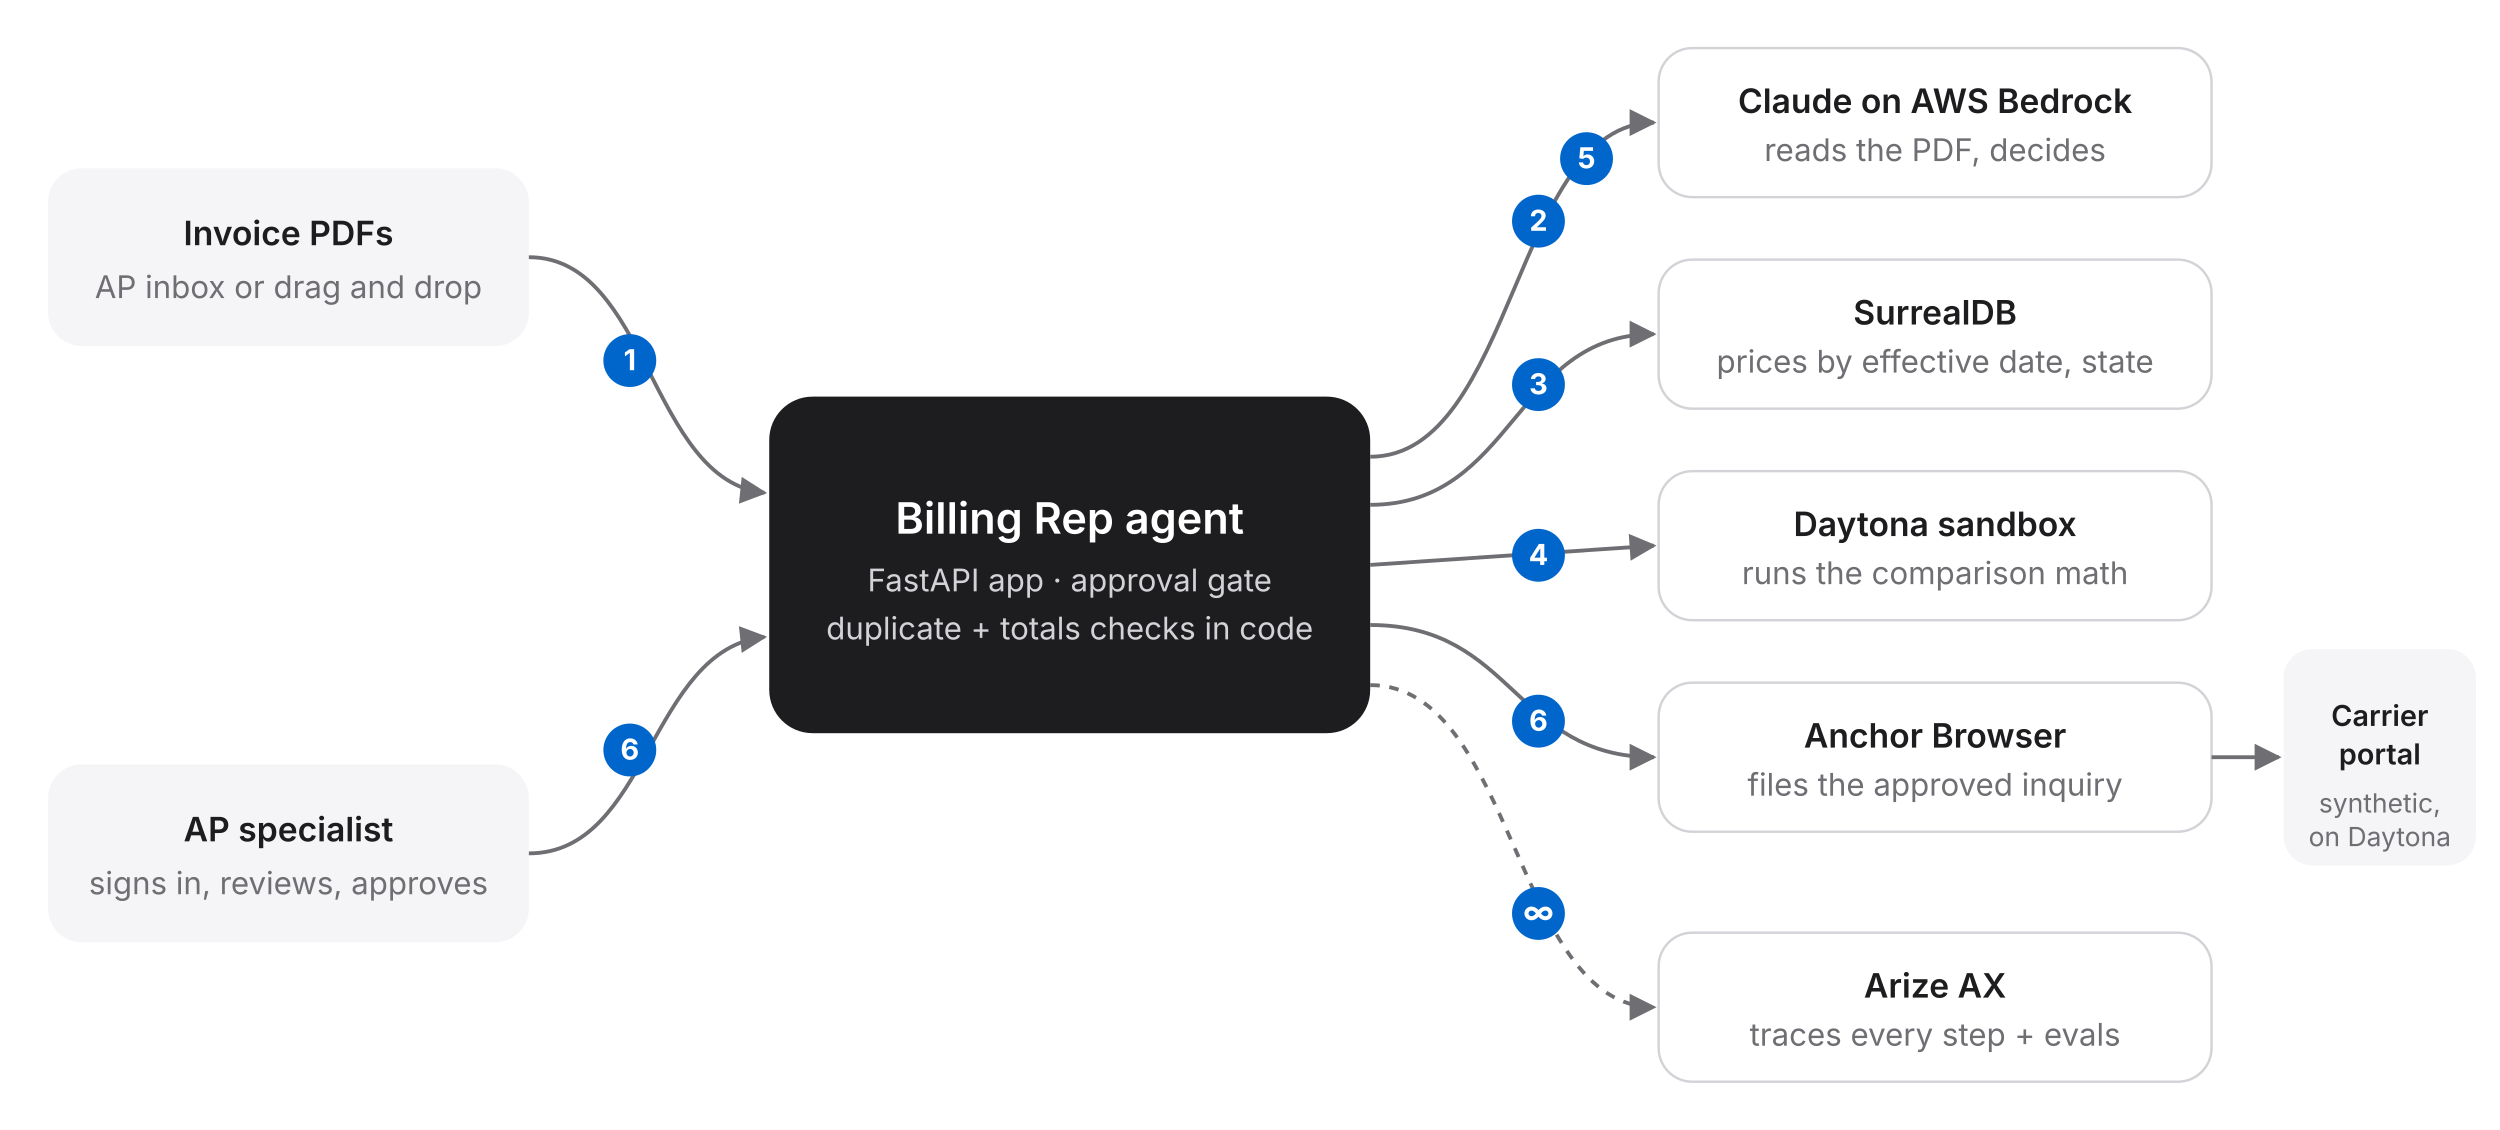
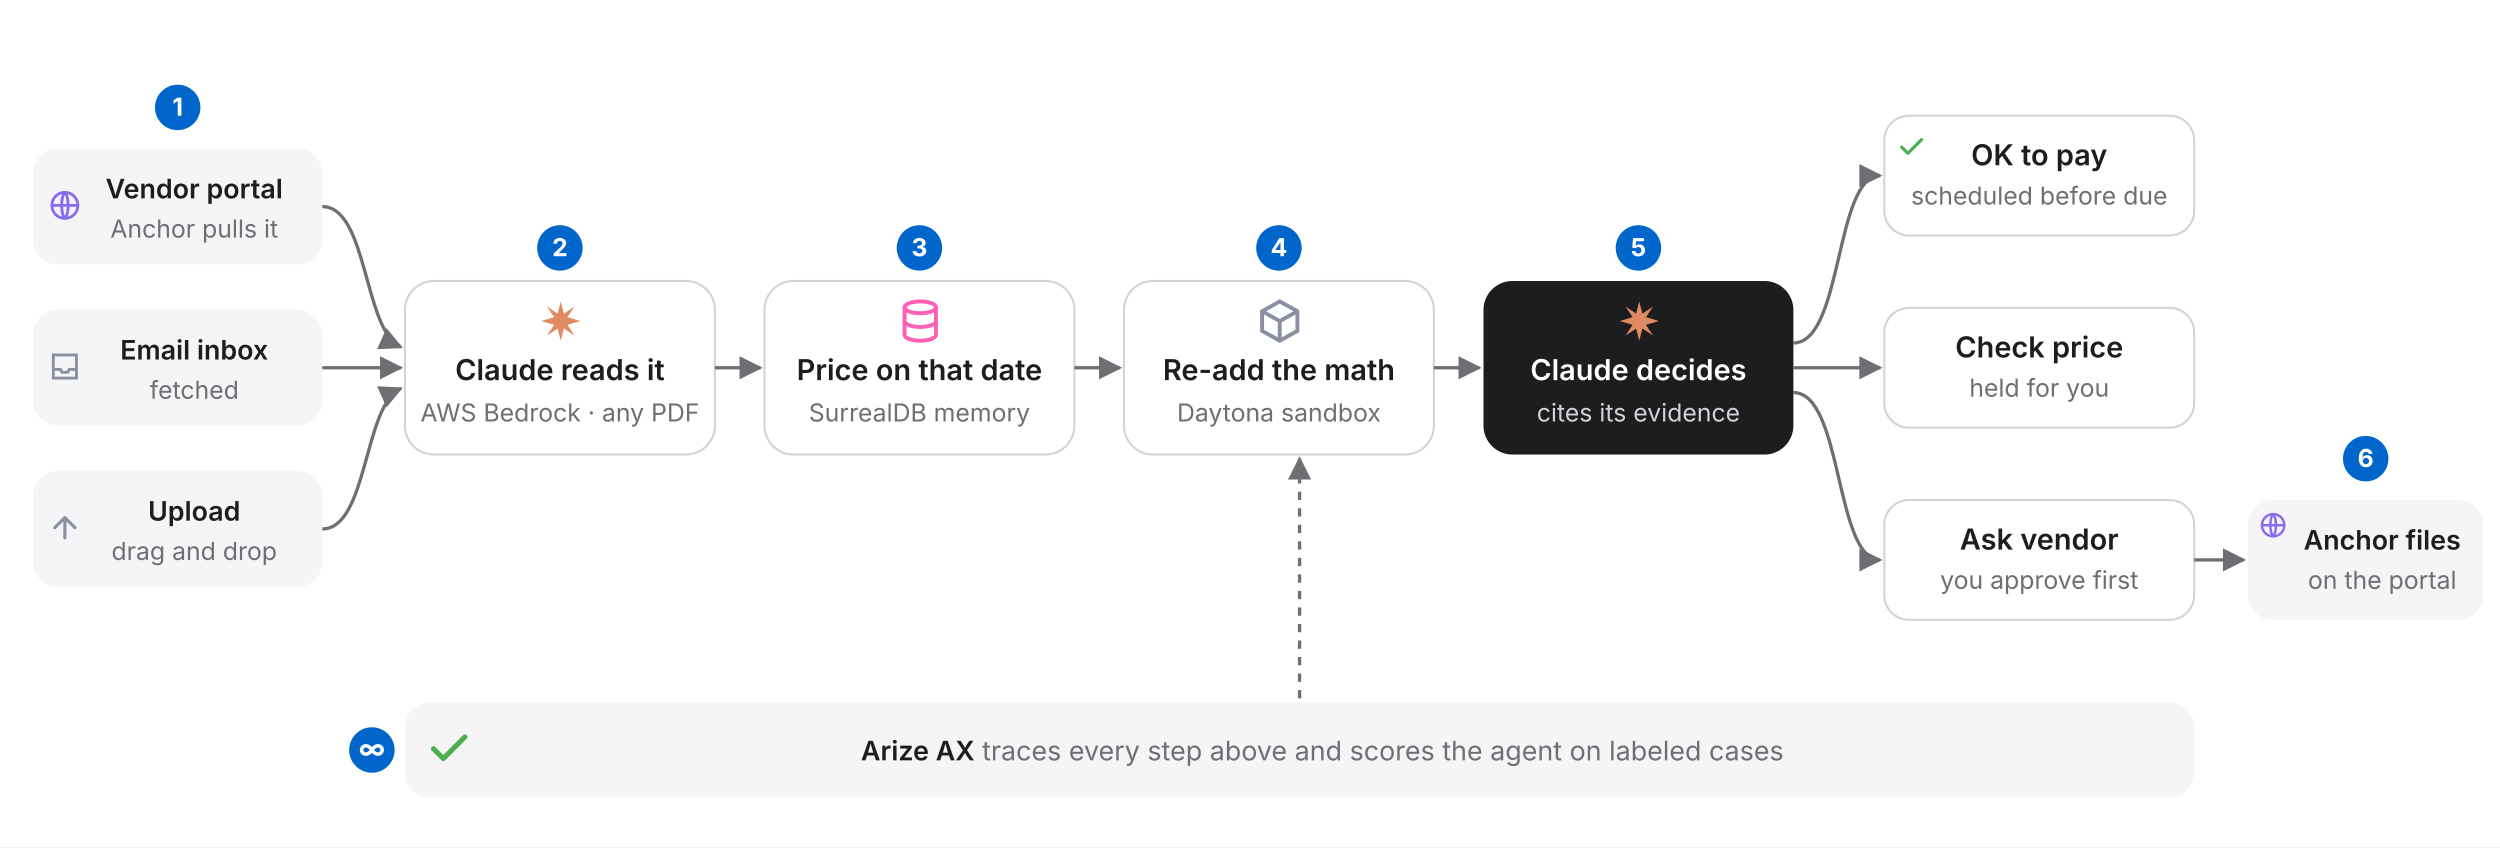
- <svg xmlns="http://www.w3.org/2000/svg" viewBox="0 0 1040 470" font-family="-apple-system, BlinkMacSystemFont, 'SF Pro Text', 'Helvetica Neue', sans-serif" role="img" aria-label="Architecture: invoices and the AP specialist reach the Billing Rep agent, which calls Claude on AWS Bedrock, SurrealDB, Daytona, Anchor Browser and Arize AX">
+ <svg xmlns="http://www.w3.org/2000/svg" viewBox="0 0 1210 410" font-family="-apple-system, BlinkMacSystemFont, 'SF Pro Text', 'Helvetica Neue', sans-serif" role="img" aria-label="How a bill moves, left to right: collected from the vendor portal by Anchor, the inbox or an upload; Claude on AWS Bedrock reads it; SurrealDB recalls the price on that date; Daytona re-adds the math; Claude decides; then OK to pay, check price, or ask the vendor after approval, filed by Anchor. Arize AX traces every step.">
  <defs>
    <marker id="a" viewBox="0 0 10 10" refX="9" refY="5" markerWidth="7" markerHeight="7" orient="auto-start-reverse">
      <path d="M0,0 L10,5 L0,10 z" fill="#6E6E73" />
    </marker>
+     <path id="i-claude" d="M12 2l1.6 6.2L19 4.6l-3.6 5.4L22 12l-6.6 1.9 3.6 5.5-5.4-3.6L12 22l-1.6-6.2L5 19.4l3.6-5.5L2 12l6.6-2L5 4.6l5.4 3.6z" />
+     <g id="i-db" fill="none" stroke-width="2">
+       <ellipse cx="12" cy="5" rx="8" ry="3" />
+       <path d="M4 5v14c0 1.7 3.6 3 8 3s8-1.3 8-3V5" />
+       <path d="M4 12c0 1.7 3.6 3 8 3s8-1.3 8-3" />
+     </g>
+     <g id="i-box" fill="none" stroke-width="2">
+       <path d="M12 2l9 5v10l-9 5-9-5V7z" />
+       <path d="M3 7l9 5 9-5M12 12v10" />
+     </g>
+     <g id="i-globe" fill="none" stroke-width="2">
+       <circle cx="12" cy="12" r="9" />
+       <path d="M3 12h18M12 3c3 3 3 15 0 18M12 3c-3 3-3 15 0 18" />
+     </g>
+     <g id="i-inbox" fill="none" stroke-width="2">
+       <path d="M4 4h16v16H4z" />
+       <path d="M4 14h5l1 2h4l1-2h5" />
+     </g>
+     <g id="i-up" fill="none" stroke-width="2.2" stroke-linecap="round" stroke-linejoin="round">
+       <path d="M12 19V5M5 12l7-7 7 7" />
+     </g>
+     <g id="i-check" fill="none" stroke-width="2.6" stroke-linecap="round" stroke-linejoin="round">
+       <path d="M4 12l5 5 11-11" />
+     </g>
  </defs>
-   <rect width="1040" height="470" fill="#FFFFFF" />
+   <rect width="1210" height="410" fill="#FFFFFF" />
  <g font-size="14" fill="#1D1D1F">
-     <rect x="20" y="70" width="200" height="74" rx="14" fill="#F5F5F7" />
-     <text x="120" y="102" text-anchor="middle" font-weight="600">Invoice PDFs</text>
-     <text x="120" y="124" text-anchor="middle" fill="#6E6E73" font-size="13">AP inbox or drag and drop</text>
-     <rect x="20" y="318" width="200" height="74" rx="14" fill="#F5F5F7" />
-     <text x="120" y="350" text-anchor="middle" font-weight="600">AP specialist</text>
-     <text x="120" y="372" text-anchor="middle" fill="#6E6E73" font-size="13">signs in, reviews, approves</text>
-     <rect x="320" y="165" width="250" height="140" rx="18" fill="#1D1D1F" />
-     <text x="445" y="222" text-anchor="middle" font-weight="600" font-size="18" fill="#FFFFFF">Billing Rep agent</text>
-     <text x="445" y="246" text-anchor="middle" font-size="13" fill="#D2D2D7">FastAPI app · approval gate</text>
-     <text x="445" y="266" text-anchor="middle" font-size="13" fill="#D2D2D7">duplicate + totals checks in code</text>
-     <rect x="690" y="20" width="230" height="62" rx="14" fill="#FFFFFF" stroke="#D2D2D7" />
-     <text x="805" y="47" text-anchor="middle" font-weight="600">Claude on AWS Bedrock</text>
-     <text x="805" y="67" text-anchor="middle" fill="#6E6E73" font-size="13">reads the PDF, decides</text>
-     <rect x="690" y="108" width="230" height="62" rx="14" fill="#FFFFFF" stroke="#D2D2D7" />
-     <text x="805" y="135" text-anchor="middle" font-weight="600">SurrealDB</text>
-     <text x="805" y="155" text-anchor="middle" fill="#6E6E73" font-size="13">prices by effective date, state</text>
-     <rect x="690" y="196" width="230" height="62" rx="14" fill="#FFFFFF" stroke="#D2D2D7" />
-     <text x="805" y="223" text-anchor="middle" font-weight="600">Daytona sandbox</text>
-     <text x="805" y="243" text-anchor="middle" fill="#6E6E73" font-size="13">runs the comparison math</text>
-     <rect x="690" y="284" width="230" height="62" rx="14" fill="#FFFFFF" stroke="#D2D2D7" />
-     <text x="805" y="311" text-anchor="middle" font-weight="600">Anchor Browser</text>
-     <text x="805" y="331" text-anchor="middle" fill="#6E6E73" font-size="13">files the approved inquiry</text>
-     <rect x="690" y="388" width="230" height="62" rx="14" fill="#FFFFFF" stroke="#D2D2D7" />
-     <text x="805" y="415" text-anchor="middle" font-weight="600">Arize AX</text>
-     <text x="805" y="435" text-anchor="middle" fill="#6E6E73" font-size="13">traces every step + evals</text>
-     <rect x="950" y="270" width="80" height="90" rx="12" fill="#F5F5F7" />
-     <text x="990" y="302" text-anchor="middle" font-size="12" font-weight="600">Carrier</text>
-     <text x="990" y="318" text-anchor="middle" font-size="12" font-weight="600">portal</text>
-     <text x="990" y="338" text-anchor="middle" font-size="11" fill="#6E6E73">synthetic,</text>
-     <text x="990" y="352" text-anchor="middle" font-size="11" fill="#6E6E73">on Daytona</text>
+     <rect x="16" y="72" width="140" height="56" rx="12" fill="#F5F5F7" />
+     <text x="94" y="96" text-anchor="middle" font-weight="600" font-size="13">Vendor portal</text>
+     <text x="94" y="115" text-anchor="middle" fill="#6E6E73" font-size="12">Anchor pulls it</text>
+     <rect x="16" y="150" width="140" height="56" rx="12" fill="#F5F5F7" />
+     <text x="94" y="174" text-anchor="middle" font-weight="600" font-size="13">Email inbox</text>
+     <text x="94" y="193" text-anchor="middle" fill="#6E6E73" font-size="12">fetched</text>
+     <rect x="16" y="228" width="140" height="56" rx="12" fill="#F5F5F7" />
+     <text x="94" y="252" text-anchor="middle" font-weight="600" font-size="13">Upload</text>
+     <text x="94" y="271" text-anchor="middle" fill="#6E6E73" font-size="12">drag and drop</text>
+     <rect x="196" y="136" width="150" height="84" rx="14" fill="#FFFFFF" stroke="#D2D2D7" />
+     <text x="271" y="184" text-anchor="middle" font-weight="600">Claude reads it</text>
+     <text x="271" y="204" text-anchor="middle" fill="#6E6E73" font-size="12">AWS Bedrock · any PDF</text>
+     <rect x="370" y="136" width="150" height="84" rx="14" fill="#FFFFFF" stroke="#D2D2D7" />
+     <text x="445" y="184" text-anchor="middle" font-weight="600">Price on that date</text>
+     <text x="445" y="204" text-anchor="middle" fill="#6E6E73" font-size="12">SurrealDB memory</text>
+     <rect x="544" y="136" width="150" height="84" rx="14" fill="#FFFFFF" stroke="#D2D2D7" />
+     <text x="619" y="184" text-anchor="middle" font-weight="600">Re-add the math</text>
+     <text x="619" y="204" text-anchor="middle" fill="#6E6E73" font-size="12">Daytona sandbox</text>
+     <rect x="718" y="136" width="150" height="84" rx="14" fill="#1D1D1F" />
+     <text x="793" y="184" text-anchor="middle" font-weight="600" fill="#FFFFFF">Claude decides</text>
+     <text x="793" y="204" text-anchor="middle" font-size="12" fill="#D2D2D7">cites its evidence</text>
+     <rect x="912" y="56" width="150" height="58" rx="12" fill="#FFFFFF" stroke="#D2D2D7" />
+     <text x="987" y="80" text-anchor="middle" font-weight="600">OK to pay</text>
+     <text x="987" y="99" text-anchor="middle" fill="#6E6E73" font-size="12">scheduled before due</text>
+     <rect x="912" y="149" width="150" height="58" rx="12" fill="#FFFFFF" stroke="#D2D2D7" />
+     <text x="987" y="173" text-anchor="middle" font-weight="600">Check price</text>
+     <text x="987" y="192" text-anchor="middle" fill="#6E6E73" font-size="12">held for you</text>
+     <rect x="912" y="242" width="150" height="58" rx="12" fill="#FFFFFF" stroke="#D2D2D7" />
+     <text x="987" y="266" text-anchor="middle" font-weight="600">Ask vendor</text>
+     <text x="987" y="285" text-anchor="middle" fill="#6E6E73" font-size="12">you approve first</text>
+     <rect x="1088" y="242" width="114" height="58" rx="12" fill="#F5F5F7" />
+     <text x="1153" y="266" text-anchor="middle" font-weight="600" font-size="13">Anchor files</text>
+     <text x="1153" y="285" text-anchor="middle" fill="#6E6E73" font-size="12">on the portal</text>
+     <rect x="196" y="340" width="866" height="46" rx="12" fill="#F5F5F7" />
+     <text x="640" y="368" text-anchor="middle" font-size="13">
+       <tspan font-weight="600">Arize AX</tspan>
+       <tspan fill="#6E6E73">traces every step above and scores the agent on labeled cases</tspan>
+     </text>
+   </g>
+   <g class="icons">
+     <use href="#i-globe" stroke="#8B6CF0" transform="translate(23 91) scale(0.7)" />
+     <use href="#i-inbox" stroke="#8A90A2" transform="translate(23 169) scale(0.7)" />
+     <use href="#i-up" stroke="#8A90A2" transform="translate(23 247) scale(0.7)" />
+     <use href="#i-claude" fill="#E08A62" transform="translate(260 144) scale(0.95)" />
+     <use href="#i-db" stroke="#FF5FB4" transform="translate(434 144) scale(0.95)" />
+     <use href="#i-box" stroke="#8A90A2" transform="translate(608 144) scale(0.95)" />
+     <use href="#i-claude" fill="#E08A62" transform="translate(782 144) scale(0.95)" />
+     <use href="#i-check" stroke="#4CAF50" transform="translate(918 64) scale(0.6)" />
+     <use href="#i-globe" stroke="#8B6CF0" transform="translate(1093 247) scale(0.6)" />
+     <use href="#i-check" stroke="#4CAF50" transform="translate(206 351) scale(0.95)" />
  </g>
  <g stroke="#6E6E73" stroke-width="1.6" fill="none" marker-end="url(#a)">
-     <path d="M220 107 C 270 107, 270 200, 318 205" />
-     <path d="M220 355 C 270 355, 270 270, 318 265" />
-     <path d="M570 190 C 630 190, 630 51, 688 51" />
-     <path d="M570 210 C 630 210, 630 139, 688 139" />
-     <path d="M570 235 L 688 227" />
-     <path d="M570 260 C 630 260, 630 315, 688 315" />
-     <path d="M570 285 C 630 285, 630 419, 688 419" stroke-dasharray="4 4" />
-     <path d="M920 315 L 948 315" />
+     <path d="M156 100 C 178 100, 176 160, 194 168" />
+     <path d="M156 178 L 194 178" />
+     <path d="M156 256 C 178 256, 176 196, 194 188" />
+     <path d="M346 178 L 368 178" />
+     <path d="M520 178 L 542 178" />
+     <path d="M694 178 L 716 178" />
+     <path d="M868 166 C 892 166, 888 85, 910 85" />
+     <path d="M868 178 L 910 178" />
+     <path d="M868 190 C 892 190, 888 271, 910 271" />
+     <path d="M1062 271 L 1086 271" />
+     <path d="M629 338 L 629 222" stroke-dasharray="4 4" />
  </g>
  <g font-size="12" font-weight="700" fill="#FFFFFF">
-     <circle cx="262" cy="150" r="11" fill="#0066CC" />
-     <text x="262" y="154" text-anchor="middle">1</text>
-     <circle cx="640" cy="92" r="11" fill="#0066CC" />
-     <text x="640" y="96" text-anchor="middle">2</text>
-     <circle cx="640" cy="160" r="11" fill="#0066CC" />
-     <text x="640" y="164" text-anchor="middle">3</text>
-     <circle cx="640" cy="231" r="11" fill="#0066CC" />
-     <text x="640" y="235" text-anchor="middle">4</text>
-     <circle cx="660" cy="66" r="11" fill="#0066CC" />
-     <text x="660" y="70" text-anchor="middle">5</text>
-     <circle cx="262" cy="312" r="11" fill="#0066CC" />
-     <text x="262" y="316" text-anchor="middle">6</text>
-     <circle cx="640" cy="300" r="11" fill="#0066CC" />
-     <text x="640" y="304" text-anchor="middle">6</text>
-     <circle cx="640" cy="380" r="11" fill="#0066CC" />
-     <text x="640" y="384" text-anchor="middle" font-size="13">∞</text>
+     <circle cx="86" cy="52" r="11" fill="#0066CC" />
+     <text x="86" y="56" text-anchor="middle">1</text>
+     <circle cx="271" cy="120" r="11" fill="#0066CC" />
+     <text x="271" y="124" text-anchor="middle">2</text>
+     <circle cx="445" cy="120" r="11" fill="#0066CC" />
+     <text x="445" y="124" text-anchor="middle">3</text>
+     <circle cx="619" cy="120" r="11" fill="#0066CC" />
+     <text x="619" y="124" text-anchor="middle">4</text>
+     <circle cx="793" cy="120" r="11" fill="#0066CC" />
+     <text x="793" y="124" text-anchor="middle">5</text>
+     <circle cx="1145" cy="222" r="11" fill="#0066CC" />
+     <text x="1145" y="226" text-anchor="middle">6</text>
+     <circle cx="180" cy="363" r="11" fill="#0066CC" />
+     <text x="180" y="367" text-anchor="middle" font-size="13">∞</text>
  </g>
</svg>
